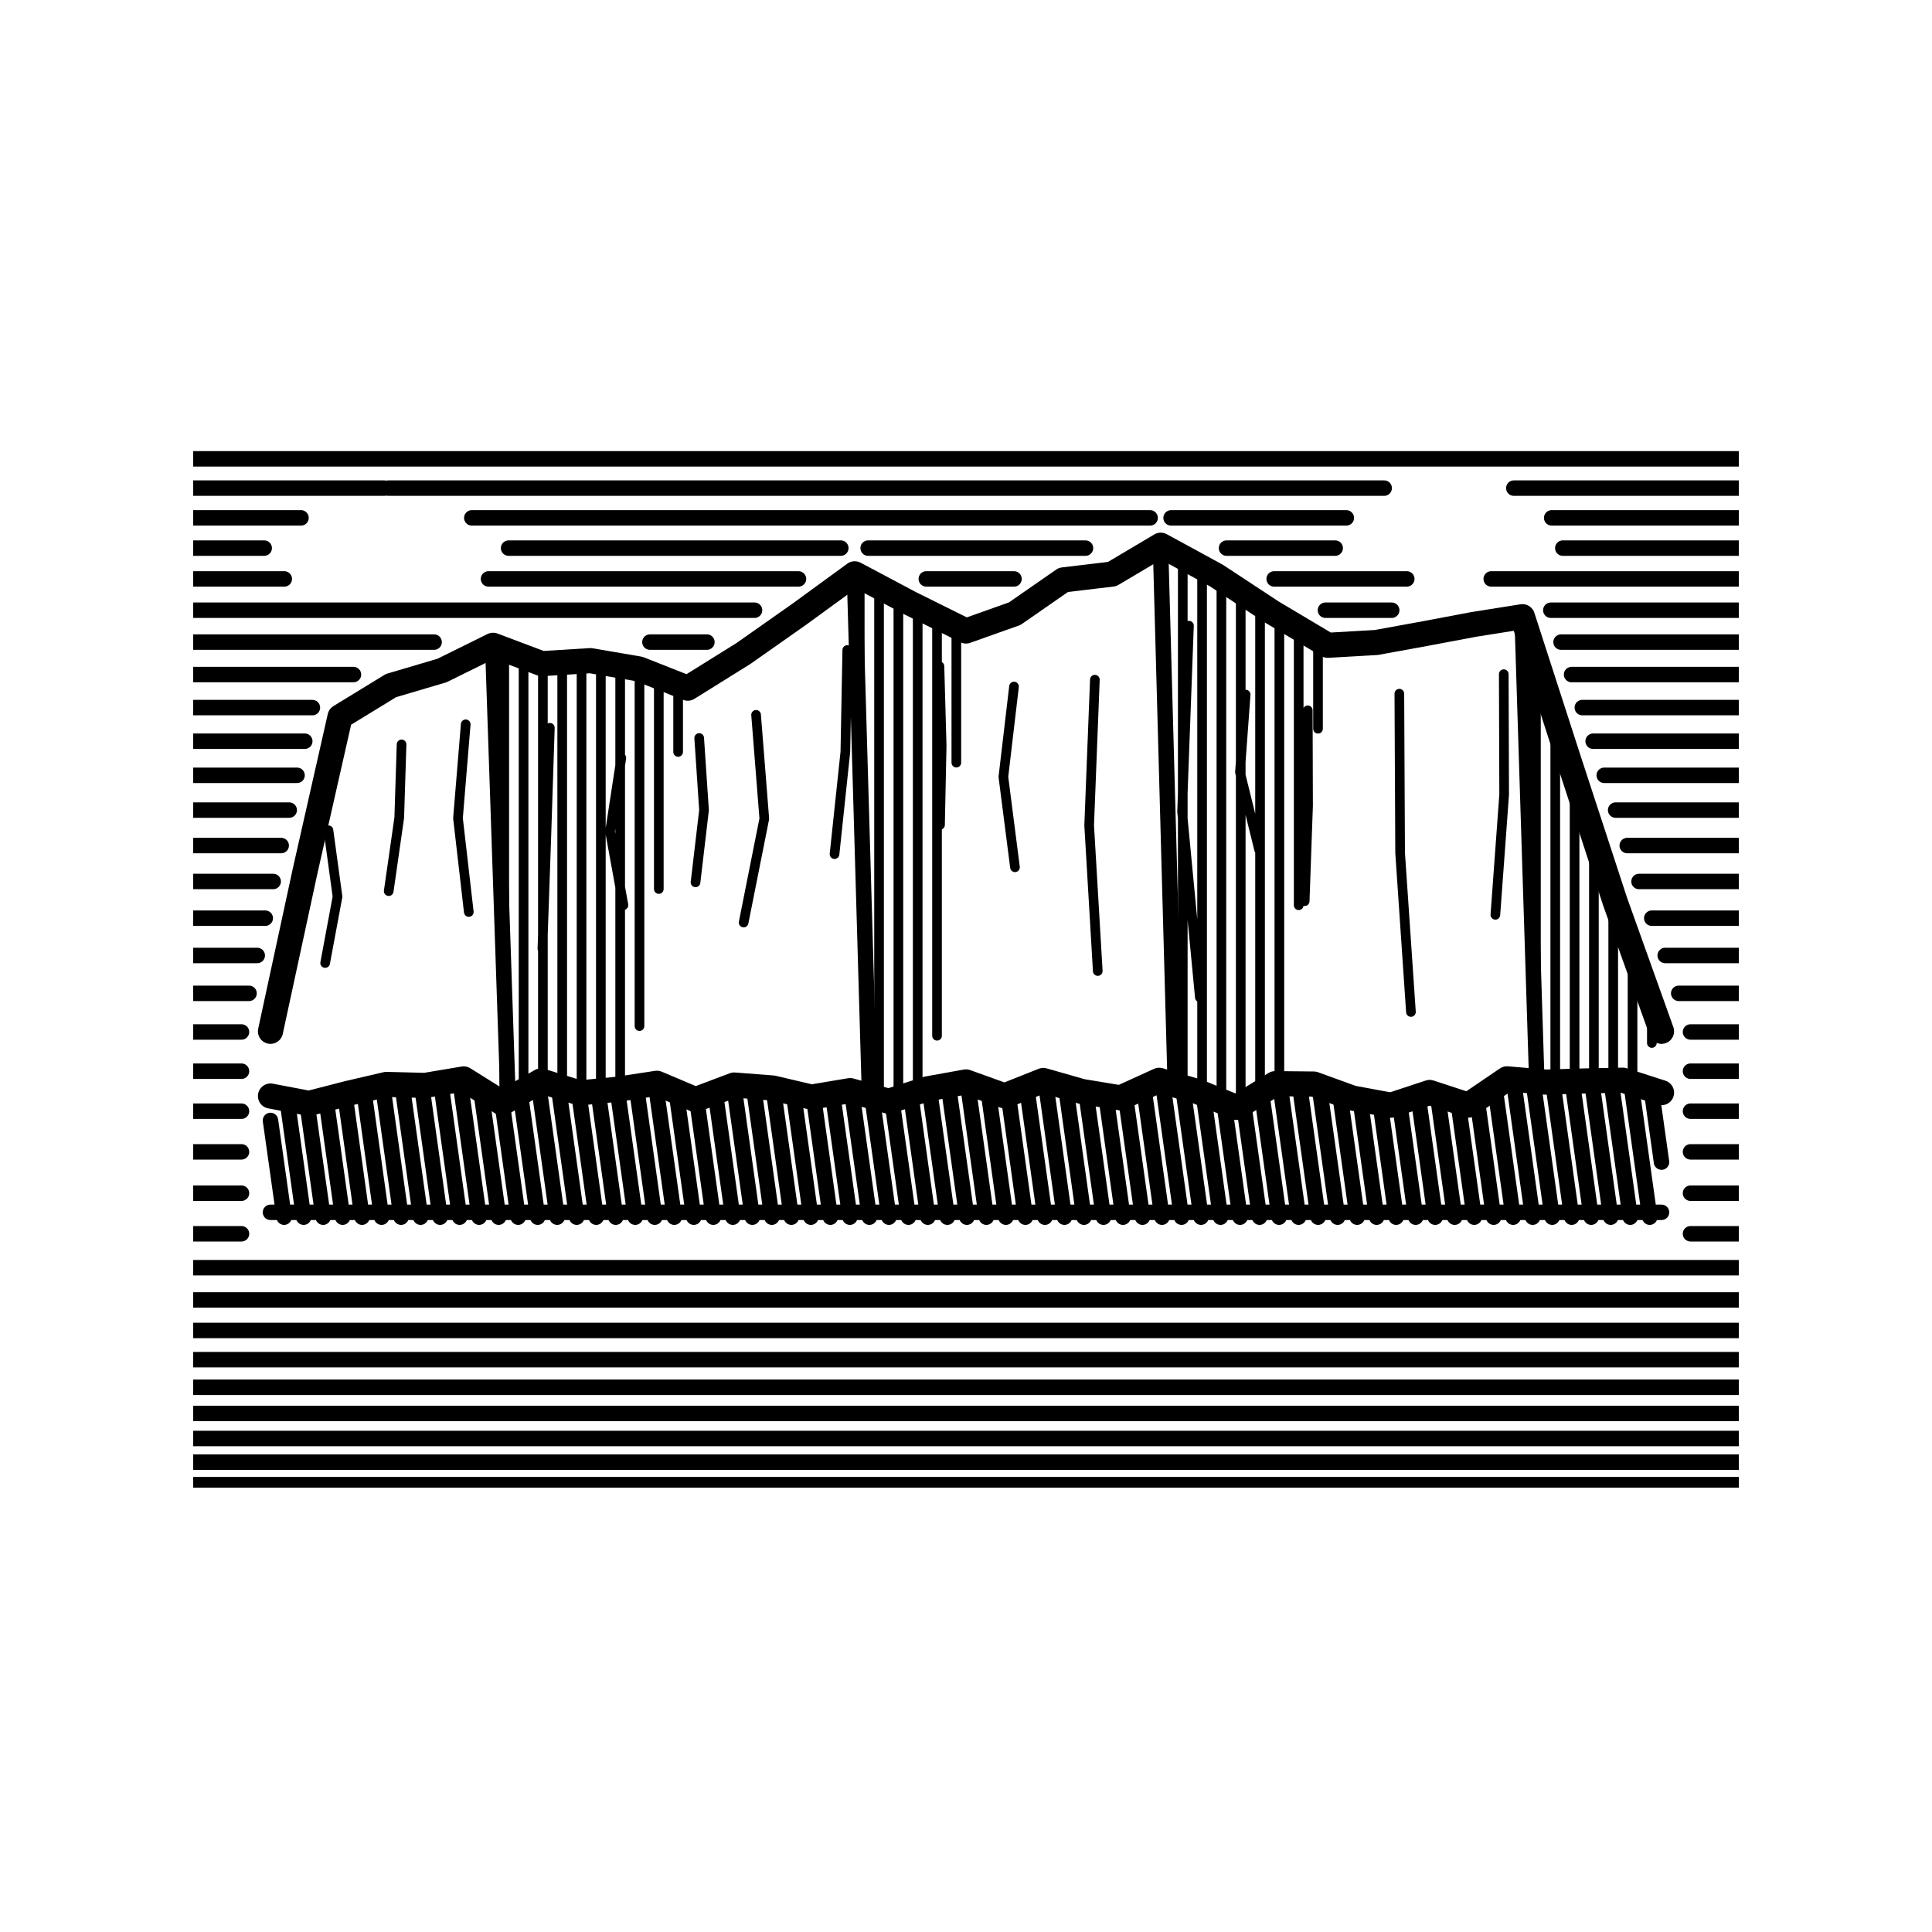
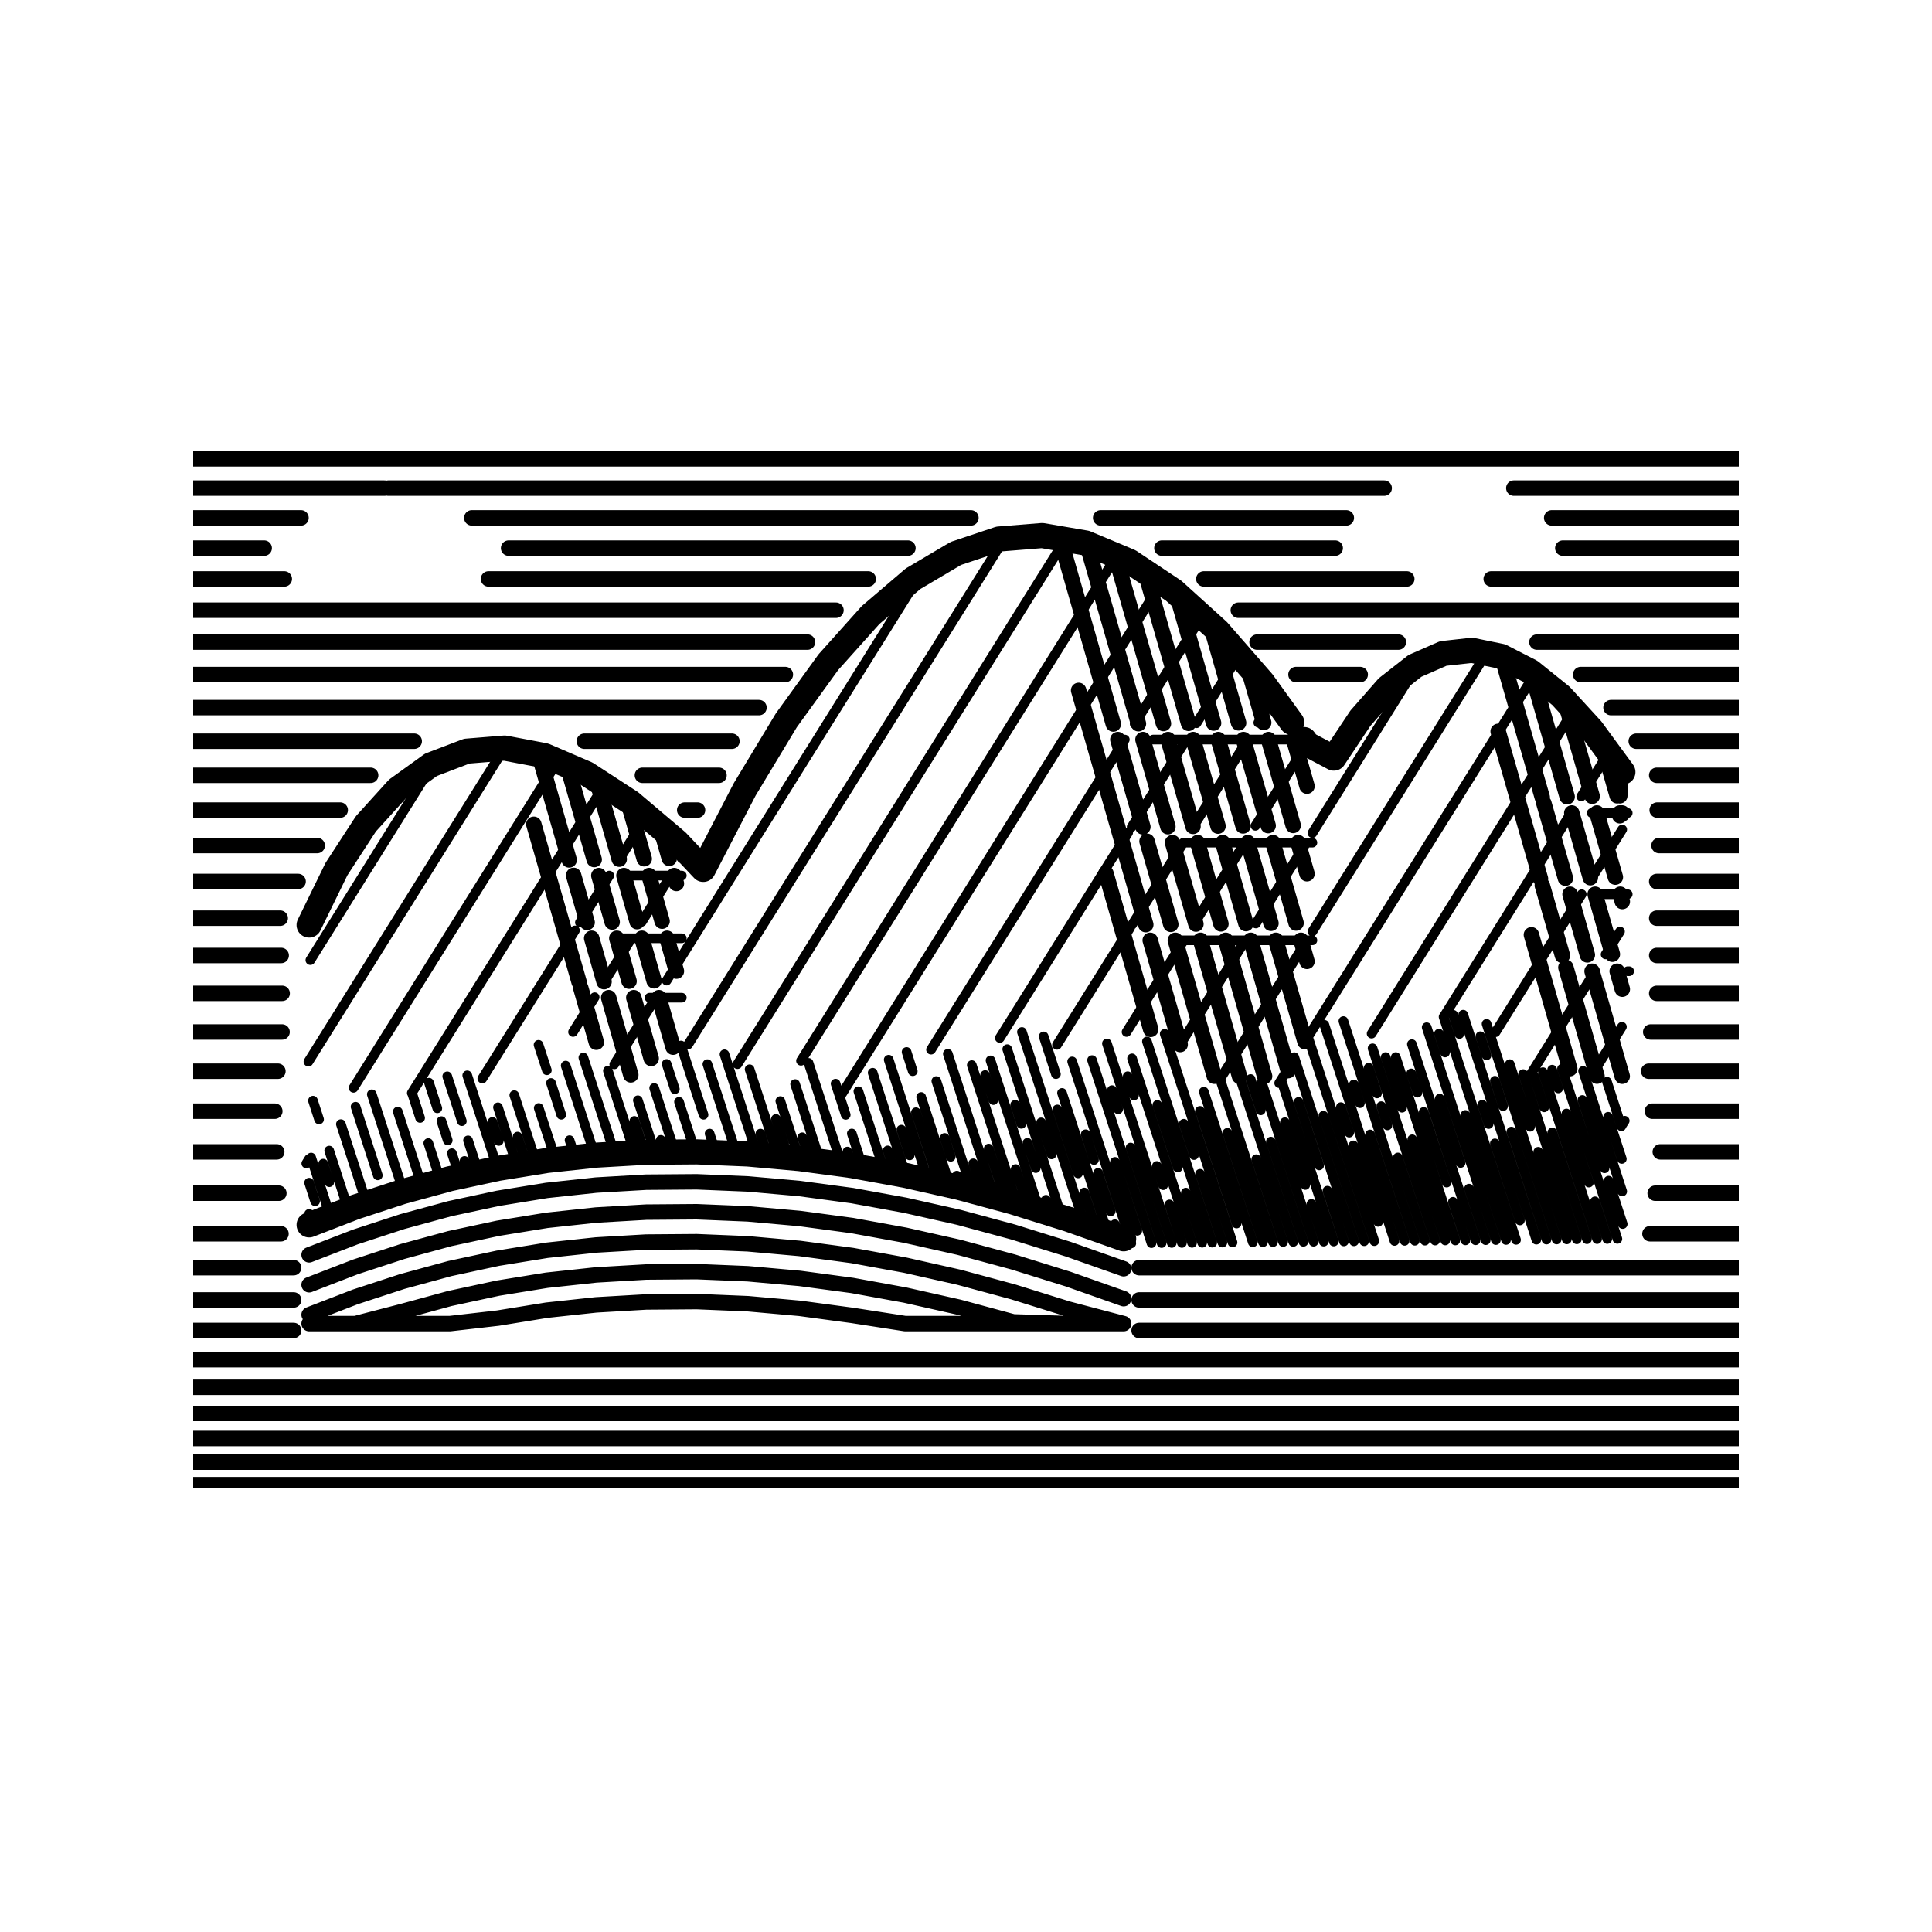
<svg xmlns="http://www.w3.org/2000/svg" viewBox="0 0 200 200">
  <defs>
    <clipPath id="w">
      <path d="M20 46L180 46L180 154L20 154Z" />
    </clipPath>
  </defs>
  <g clip-path="url(#w)" fill="none" stroke="#000" stroke-linecap="round" stroke-linejoin="round">
-     <path d="M70.2 71.35L70.2 77.84M68.2 70.56L68.2 92.03M66.2 69.77L66.2 106.22M64.2 69.42L64.2 112.72M62.2 69.08L62.2 112.93M60.2 68.95L60.2 113.12M58.2 69.07L58.2 112.58M56.2 69.2L56.2 111.97M54.2 68.49L54.2 112.93M52.2 67.74L52.2 113.66M99 65.32L99 78.95M97 64.33L97 107.22M95 63.34L95 113.04M93 62.3L93 113.66M91 61.24L91 113.66M89 60.18L89 87.38M136.44 66.71L136.44 75.44M134.44 65.52L134.44 93.71M132.44 64.3L132.44 111.98M130.44 63.02L130.44 113.14M128.44 61.75L128.44 113.66M126.44 60.51L126.44 113.66M124.44 59.27L124.44 113.19M122.44 58.18L122.44 112.55M120.44 57.09L120.44 72.1M171 104.47L171 107.97M169 98.88L169 111.4M167 93.05L167 111.84M165 87.11L165 111.88M163 80.99L163 111.93M161 74.85L161 111.99M159 68.67L159 111.93M34 85.95L34.94 92.82L33.66 99.69M41.57 77.06L41.33 84.65L40.24 92.25M48.21 74.98L47.41 84.7L48.53 94.41M56.92 75.34L56.55 86.77L56.15 98.21M64.32 78.46L63.15 86.08L64.54 93.7M72.38 76.4L72.88 83.87L72 91.34M78.27 74L79.12 84.75L76.98 95.5M87.71 67.29L87.51 77.85L86.39 88.42M97.25 68.97L97.48 77.18L97.31 85.39M104.97 71.07L103.87 80.42L105.07 89.78M113.34 70.36L112.75 85.44L113.64 100.52M123.08 64.77L122.37 84.01L124.21 103.25M128.95 71.9L128.36 79.94L130.35 87.98M135.38 73.53L135.41 83.41L135.06 93.29M144.86 71.81L144.94 88.29L146.06 104.76M155.67 69.79L155.71 82.25L154.8 94.7" stroke-width="1" />
-     <path d="M20 47.5L180 47.5M20 50.53L39.8 50.53M40.2 50.53L143.29 50.53M156.71 50.53L180 50.53M20 53.61L31.16 53.61M48.84 53.61L119.06 53.61M121.23 53.61L139.37 53.61M160.63 53.61L180 53.61M20 56.74L27.35 56.74M52.65 56.74L87.04 56.74M89.87 56.74L112.37 56.74M126.97 56.74L138.22 56.74M161.78 56.74L180 56.74M20 59.93L29.43 59.93M50.57 59.93L82.66 59.93M95.89 59.93L104.97 59.93M131.9 59.93L145.63 59.93M154.37 59.93L180 59.93M20 63.17L78.11 63.17M137.21 63.17L144.07 63.17M160.54 63.17L180 63.17M20 66.47L44.94 66.47M67.28 66.47L73.18 66.47M161.6 66.47L180 66.47M20 69.83L36.59 69.83M162.69 69.83L180 69.83M20 73.25L32.34 73.25M163.8 73.25L180 73.25M20 76.73L31.55 76.73M164.92 76.73L180 76.73M20 80.26L30.75 80.26M166.07 80.26L180 80.26M20 83.86L29.94 83.86M167.25 83.86L180 83.86M20 87.53L29.11 87.53M168.45 87.53L180 87.53M20 91.25L28.28 91.25M169.67 91.25L180 91.25M20 95.05L27.46 95.05M170.99 95.05L180 95.05M20 98.91L26.63 98.91M172.38 98.91L180 98.91M20 102.83L25.78 102.83M173.78 102.83L180 102.83M20 106.83L25 106.83M175 106.83L180 106.83M20 110.89L25 110.89M175 110.89L180 110.89M20 115.03L25 115.03M175 115.03L180 115.03M20 119.24L25 119.24M175 119.24L180 119.24M20 123.52L25 123.52M175 123.52L180 123.52M20 127.72L25 127.72M175 127.72L180 127.72M20 131.23L180 131.23M20 134.57L180 134.57M20 137.73L180 137.73M20 140.75L180 140.75M20 143.61L180 143.61M20 146.32L180 146.32M20 148.91L180 148.91M20 151.36L180 151.36M20 153.69L180 153.69M51.04 67.8L52.54 112.16M88.48 60.4L89.98 112.16M120.16 57.44L121.66 112.16M157.6 64.84L159.09 111.94M170.94 112.77L172 120.3M168.83 112.08L170.78 126M166.77 111.84L168.76 126M164.76 111.88L166.74 126M162.75 111.94L164.72 126M160.74 112L162.7 126M158.7 111.91L160.68 126M156.66 111.73L158.66 126M154.75 112.53L156.64 126M152.91 113.78L154.62 126M150.93 114.05L152.61 126M148.81 113.36L150.59 126M146.81 113.48L148.57 126M144.88 114.12L146.55 126M142.87 114.2L144.53 126M140.8 113.82L142.51 126M138.69 113.2L140.49 126M136.56 112.43L138.47 126M134.51 112.21L136.45 126M132.49 112.18L134.43 126M130.59 113.05L132.41 126M128.73 114.19L130.39 126M126.7 114.11L128.37 126M124.56 113.24L126.35 126M122.44 112.55L124.33 126M120.33 111.93L122.31 126M118.4 112.56L120.29 126M116.5 113.42L118.27 126M114.48 113.4L116.25 126M112.41 113.06L114.23 126M110.32 112.51L112.21 126M108.21 111.91L110.19 126M106.28 112.53L108.17 126M104.37 113.29L106.15 126M102.28 112.82L104.13 126M100.15 112.05L102.11 126M98.17 112.33L100.09 126M96.2 112.69L98.07 126M94.27 113.28L96.05 126M92.33 113.89L94.04 126M90.26 113.52L92.02 126M88.16 112.95L90 126M86.18 113.21L87.98 126M84.21 113.54L85.96 126M82.13 113.13L83.94 126M80.04 112.64L81.92 126M78 112.48L79.9 126M75.96 112.34L77.88 126M74.04 113.06L75.86 126M72.12 113.78L73.84 126M69.99 112.98L71.82 126M67.85 112.16L69.8 126M65.88 112.47L67.78 126M63.9 112.76L65.76 126M61.91 112.95L63.74 126M59.91 113.11L61.72 126M57.8 112.46L59.7 126M55.72 112.06L57.68 126M53.85 113.13L55.66 126M51.98 114.18L53.64 126M49.77 112.8L51.62 126M47.6 111.76L49.6 126M45.63 112.09L47.58 126M43.65 112.35L45.56 126M41.62 112.3L43.54 126M39.61 112.35L41.52 126M37.65 112.81L39.5 126M35.7 113.27L37.48 126M33.75 113.77L35.47 126M31.78 114.18L33.45 126M29.71 113.79L31.43 126M28 115.99L29.41 126M28 125.5L172 125.5" stroke-width="1.6" />
-     <path d="M28 106.76L31.6 90.1L35.2 74.2L40.48 70.97L45.76 69.41L51.04 66.8L56.08 68.7L61.12 68.39L66.16 69.25L71.2 71.24L76.96 67.65L82.72 63.6L88.48 59.4L94.24 62.46L100 65.32L105.04 63.53L110.08 60.03L115.12 59.43L120.16 56.44L125.92 59.58L131.68 63.37L137.44 66.8L142.48 66.51L147.52 65.59L152.56 64.64L157.6 63.84L162.4 78.68L167.2 93.35L172 106.76M28 113.46L32 114.22L36 113.19L40 112.26L44 112.36L48 111.69L52 114.19L56 111.9L60 113.14L64 112.75L68 112.14L72 113.83L76 112.32L80 112.63L84 113.57L88 112.9L92 114L96 112.72L100 112L104 113.44L108 111.85L112 112.99L116 113.65L120 111.83L124 113.01L128 114.64L132 112.18L136 112.22L140 113.67L144 114.41L148 113.09L152 114.4L156 111.68L160 112.02L164 111.9L168 111.82L172 113.11" stroke-width="2.6" />
+     <path d="M32.13 99.39L44.81 79.1M31.93 109.9L52.21 77.45M31.71 120.44L32 119.97M36.6 112.61L57.73 78.8M42.63 113.15L62.55 81.28M49.93 111.65L59.52 96.32M60.03 95.5L63.07 90.64M64.13 88.94L66.93 84.45M59.32 106.83L61.56 103.23M62.57 101.62L65.38 97.13M66.46 95.4L69.43 90.64M70.56 88.84L71.01 88.11M63.59 110.18L67.9 103.28M69.01 101.51L95.28 59.46M71.24 108.12L103.97 55.75M76.34 110.16L110.27 55.85M82.92 109.81L115.58 57.55M87.19 113.18L120.23 60.3M96.38 108.66L116.44 76.56M117.46 74.93L124.41 63.79M103.5 107.45L116.79 86.19M117.15 85.61L122.81 76.56M123.86 74.87L127.83 68.51M109.42 108.16L116.98 96.06M117.19 95.73L122.51 87.23M123.55 85.55L129.17 76.56M130.26 74.81L132.05 71.96M116.62 106.83L122.56 97.34M123.6 95.67L128.87 87.23M129.96 85.49L135.31 76.93M122.18 108.13L128.92 97.34M130.01 95.6L135.24 87.23M135.86 86.24L146.74 68.82M126.44 111.49L135.29 97.34M135.86 96.43L153.86 67.63M132.42 112.12L133.67 110.11M135.18 107.7L158.85 69.83M141.99 107L162.92 73.49M149.45 105.26L162.63 84.16M163.69 82.45L166.51 77.95M154.82 106.85L163.74 92.57M164.81 90.85L167.93 85.87M158.16 111.68L165.12 100.54M166.21 98.8L167.7 96.43M164.85 111.17L167.9 106.29M167.84 116.57L168.19 116.02M64.84 90.64L70.58 90.64M64.47 97.13L70.58 97.13M67.24 103.28L70.58 103.28M119.37 76.56L135.86 76.56M122.63 87.23L135.86 87.23M122.21 97.34L135.86 97.34M164.77 84.16L168.5 84.16M165.79 92.57L168.5 92.57M168.65 100.54L168.5 100.54M166.35 111.98L167.84 116.59M163.88 110.86L167.93 123.34M161.7 110.63L167.43 128.25M159.72 110.99L165.33 128.27M157.68 111.19L163.23 128.29M153.89 105.99L161.14 128.31M151.47 105.04L159.04 128.33M149.44 105.26L156.94 128.35M147.69 106.34L154.85 128.37M146.16 108.09L152.75 128.39M144.49 109.43L150.65 128.41M142.09 108.52L148.56 128.42M139.07 105.7L146.46 128.44M137.1 106.09L144.36 128.46M135.42 107.4L142.27 128.48M133.98 109.44L140.17 128.5M132.72 112.05L138.07 128.52M130.62 112.05L135.98 128.54M128.34 111.51L133.88 128.56M126.24 111.51L131.78 128.58M124.62 113.01L129.69 128.6M120.57 107.02L127.59 128.62M118.73 107.81L125.49 128.64M117.19 109.56L123.4 128.66M114.59 108.02L121.3 128.67M113.05 109.74L119.2 128.69M110.99 109.88L117.11 128.71M108.04 107.29L109.31 111.19M109.94 113.14L114.37 126.75M105.79 106.83L111.99 125.91M104.27 108.61L109.63 125.12M102.54 109.77L107.29 124.39M100.6 110.26L104.95 123.66M98.12 109.09L102.64 123.03M96.93 111.91L100.34 122.41M93.85 108.9L94.49 110.89M95.36 113.56L98.05 121.85M92 109.7L95.78 121.34M90.34 111.05L93.52 120.84M88.86 112.97L91.28 120.43M86.5 112.18L87.55 115.41M88.18 117.34L89.05 120.03M83.7 110.03L86.84 119.69M82.31 112.22L84.64 119.39M80.78 113.98L82.44 119.11M77.6 110.69L80.28 118.91M75 109.14L78.11 118.72M73.23 110.16L75.97 118.6M70.5 108.23L72.83 115.4M73.46 117.35L73.84 118.51M69.01 110.14L69.86 112.75M70.29 114.06L71.71 118.44M67.72 112.63L69.61 118.46M66.03 113.9L67.52 118.47M62.93 110.84L65.44 118.56M60.39 109.48L63.38 118.68M58.56 110.31L61.32 118.82M55.75 108.16L56.61 110.79M57.04 112.11L58.1 115.4M58.96 118.03L59.29 119.04M55.77 114.7L57.26 119.26M53.24 113.37L55.25 119.55M51.55 114.63L53.25 119.88M48.37 111.32L51.26 120.21M46.3 111.42L47.81 116.06M48.45 118.05L49.29 120.64M44.41 112.08L45.27 114.73M45.7 116.06L46.35 118.05M46.78 119.38L47.33 121.06M42.65 113.14L43.49 115.73M44.34 118.33L45.38 121.55M41.18 115.07L43.45 122.07M38.49 113.28L41.52 122.6M36.81 114.57L39.11 121.67M35.29 116.37L37.72 123.85M32.4 113.94L33.03 115.88M34.08 119.11L35.83 124.52M32.21 119.83L33.97 125.24M32 125.66L32.1 125.96M166.47 115.61L167.89 119.97M163.81 113.87L166.1 120.94M166.52 122.22L167.98 126.71M160.68 110.73L161.31 112.67M162.16 115.27L164.48 122.42M165.11 124.36L166.38 128.26M158.79 111.37L159.85 114.63M160.69 117.23L164.28 128.28M156.29 110.16L158.4 116.64M159.24 119.23L162.19 128.3M153.25 107.27L153.89 109.25M154.75 111.88L155.6 114.51M156.46 117.14L160.09 128.32M150.43 105.05L151.07 107.04M153.45 114.36L154.1 116.36M154.75 118.36L157.34 126.34M148.96 107L149.59 108.95M151.69 115.42L155.9 128.36M149.04 113.73L151.2 120.39M152.07 123.05L153.8 128.38M146.09 111.12L146.74 113.11M147.38 115.11L149.76 122.42M150.41 124.41L151.7 128.4M143.44 109.43L145.14 114.67M146.2 117.94L149.61 128.41M141.69 110.53L142.55 113.19M142.99 114.51L143.63 116.5M144.71 119.82L147.51 128.43M140.15 112.26L140.78 114.2M141.83 117.44L145.41 128.45M138.81 114.61L139.67 117.25M140.1 118.57L142.67 126.49M137 115.5L141.22 128.49M134.43 114.07L136.56 120.64M137.42 123.26L139.12 128.51M133.01 116.17L135.12 122.67M135.76 124.63L137.03 128.53M129.46 111.7L130.51 114.94M131.56 118.18L134.93 128.55M130.05 120L132.83 128.57M127.06 117.27L130.74 128.59M124.22 115L128.01 126.66M122.55 116.33L123.6 119.57M124.23 121.51L126.54 128.63M119.81 114.38L121.92 120.86M122.76 123.46L124.45 128.65M116.74 111.41L117.39 113.4M119.76 120.7L120.41 122.69M121.06 124.68L122.35 128.67M115.11 112.85L115.75 114.83M117.04 118.79L120.25 128.68M115.42 120.28L117.73 127.41M112.39 117.42L113.25 120.08M113.68 121.41L114.98 125.4M115.41 126.73L115.55 127.17M109.45 114.85L111.6 121.47M112.24 123.45L113.18 126.33M107.78 116.19L108.86 119.5M110.79 125.45L110.8 125.49M105.09 114.37L105.73 116.34M106.36 118.3L107.22 120.92M108.28 124.2L108.46 124.75M101.98 111.29L102.83 113.88M105.14 121.02L105.99 123.61M102.35 118.9L103.8 123.34M100.75 120.43L101.49 122.72M97.79 117.8L98.42 119.75M99.06 121.7L99.19 122.11M94.82 115.14L96.92 121.59M93.31 116.94L94.17 119.6M91.9 119.09L92.4 120.63M87.73 119.21L87.94 119.84M83.05 117.73L83.54 119.24M80.33 115.83L81.18 118.47M78.72 117.35L79.19 118.82M68.41 118L68.57 118.47M65.67 116.04L66.31 118.01M53.58 117.66L54.21 119.59M50.98 116.14L51.63 118.11M48.09 120.18L48.31 120.85M33.46 120.46L34.09 122.38M32 122.43L32.62 124.35" stroke-width="1" />
+     <path d="M20 47.5L180 47.5M20 50.53L39.8 50.53M40.2 50.53L143.29 50.53M156.71 50.53L180 50.53M20 53.61L31.16 53.61M48.84 53.61L100.51 53.61M113.94 53.61L139.37 53.61M160.63 53.61L180 53.61M20 56.74L27.35 56.74M52.65 56.74L93.99 56.74M120.28 56.74L138.22 56.74M161.78 56.74L180 56.74M20 59.93L29.43 59.93M50.57 59.93L89.88 59.93M124.62 59.93L145.63 59.93M154.37 59.93L180 59.93M20 63.17L86.54 63.17M128.19 63.17L180 63.17M20 66.47L83.59 66.47M130.13 66.47L144.76 66.47M159.1 66.47L180 66.47M20 69.83L81.3 69.83M134.16 69.83L140.81 69.83M163.63 69.83L180 69.83M20 73.25L78.57 73.25M166.77 73.25L180 73.25M20 76.73L42.88 76.73M60.49 76.73L75.77 76.73M169.38 76.73L180 76.73M20 80.26L38.37 80.26M66.5 80.26L74.43 80.26M171.5 80.26L180 80.26M20 83.86L35.22 83.86M70.88 83.86L72.21 83.86M171.55 83.86L180 83.86M20 87.53L32.84 87.53M171.74 87.53L180 87.53M20 91.25L30.86 91.25M171.5 91.25L180 91.25M20 95.05L29.01 95.05M171.5 95.05L180 95.05M20 98.91L29.11 98.91M171.5 98.91L180 98.91M20 102.83L29.21 102.83M171.5 102.83L180 102.83M20 106.83L29.2 106.83M170.88 106.83L180 106.83M20 110.89L28.77 110.89M170.67 110.89L180 110.89M20 115.03L28.45 115.03M171.05 115.03L180 115.03M20 119.24L28.65 119.24M171.87 119.24L180 119.24M20 123.52L28.87 123.52M171.34 123.52L180 123.52M20 127.72L29.09 127.72M170.8 127.72L180 127.72M20 131.23L30.4 131.23M117.92 131.23L180 131.23M20 134.57L30.4 134.57M117.92 134.57L180 134.57M20 137.73L30.4 137.73M117.92 137.73L180 137.73M20 140.75L180 140.75M20 143.61L180 143.61M20 146.32L180 146.32M20 148.91L180 148.91M20 151.36L180 151.36M20 153.69L180 153.69M167.68 79.48L167.68 82.38M167.68 84.16L167.68 84.45M68.42 85.85L69.28 88.86M69.79 90.64L70.02 91.46M65.01 83.03L66.69 88.9M67.19 90.64L68.54 95.36M69.05 97.13L70.02 100.53M61.81 80.95L64.1 88.94M64.59 90.64L65.95 95.41M66.45 97.13L67.71 101.53M68.21 103.28L69.68 108.4M58.77 79.42L61.51 88.98M61.99 90.64L63.37 95.45M63.85 97.13L65.12 101.57M65.61 103.28L67.41 109.57M55.89 78.46L58.92 89.02M59.38 90.62L60.78 95.49M61.25 97.13L62.53 101.62M63.01 103.28L65.3 111.27M55.26 85.33L59.95 101.67M60.12 102.27L61.73 107.89M133.26 74.25L133.41 74.78M133.92 76.56L135.3 81.38M129.13 68.93L130.82 74.8M131.32 76.56L133.87 85.45M134.38 87.23L135.3 90.45M125.34 64.78L128.22 74.83M128.72 76.56L131.28 85.47M131.78 87.23L134.17 95.55M134.68 97.34L135.3 99.52M121.83 61.59L125.63 74.85M126.12 76.56L128.68 85.5M129.18 87.23L131.57 95.58M132.08 97.34L135.09 107.83M118.59 59.37L123.04 74.88M123.52 76.56L126.09 85.52M126.58 87.23L128.98 95.61M129.48 97.34L133.35 110.83M115.51 57.69L120.44 74.9M120.92 76.56L123.5 85.55M123.98 87.23L126.39 95.64M126.88 97.34L130.91 111.41M112.55 56.45L117.85 74.92M118.32 76.56L120.9 85.58M121.38 87.23L123.8 95.66M124.28 97.34L128.31 111.41M109.99 56.59L115.25 74.95M115.72 76.56L118.31 85.6M118.74 87.09L121.2 95.69M121.67 97.34L125.71 111.41M111.66 71.47L115.72 85.63M115.74 85.7L118.61 95.72M119.07 97.34L122.17 108.13M114.49 90.42L119.12 106.56M165.92 77.19L167.41 82.38M167.92 84.16L167.94 84.26M162.01 72.63L164.82 82.43M165.31 84.16L167.22 90.8M167.73 92.57L167.94 93.33M158.59 69.76L162.23 82.48M162.71 84.16L164.63 90.86M165.13 92.57L166.91 98.78M167.41 100.54L167.94 102.4M155.53 68.18L159.65 82.53M159.82 83.15L162.05 90.91M162.53 92.57L164.32 98.85M164.81 100.54L167.93 111.41M155.09 75.71L159.47 90.97M159.66 91.66L161.74 98.91M162.1 100.15L165.32 111.4M158.53 96.77L162.5 110.63M32 129.9L36.79 128.05L41.65 126.46L46.57 125.12L51.55 124.05L56.6 123.23L61.71 122.68L66.88 122.38L72.12 122.34L77.42 122.56L82.79 123.04L88.22 123.77L93.71 124.77L99.27 126.02L104.89 127.54L110.57 129.31L116.32 131.34M32 133L36.79 131.15L41.65 129.56L46.57 128.22L51.55 127.15L56.6 126.33L61.71 125.78L66.88 125.48L72.12 125.44L77.42 125.66L82.79 126.14L88.22 126.87L93.71 127.87L99.27 129.12L104.89 130.64L110.57 132.41L116.32 134.44M32 136.1L36.79 134.25L41.65 132.66L46.57 131.32L51.55 130.25L56.6 129.43L61.71 128.88L66.88 128.58L72.12 128.54L77.42 128.76L82.79 129.24L88.22 129.97L93.71 130.97L99.27 132.22L104.89 133.74L110.57 135.51L116.32 137.02M32 137.02L36.79 137.02L41.65 135.76L46.57 134.42L51.55 133.35L56.6 132.53L61.71 131.98L66.88 131.68L72.12 131.64L77.42 131.86L82.79 132.34L88.22 133.07L93.71 134.07L99.27 135.32L104.89 136.84L110.57 137.02L116.32 137.02M32 137.02L36.79 137.02L41.65 137.02L46.57 137.02L51.55 136.45L56.6 135.63L61.71 135.08L66.88 134.78L72.12 134.74L77.42 134.96L82.79 135.44L88.22 136.17L93.71 137.02L99.27 137.02L104.89 137.02L110.57 137.02L116.32 137.02" stroke-width="1.6" />
+     <path d="M32 95.76L34.83 89.97L37.88 85.28L41.14 81.68L44.62 79.17L48.32 77.76L52.24 77.44L56.37 78.22L60.72 80.09L65.29 83.06L70.08 87.12L72.8 90L77.09 81.72L81.4 74.57L85.75 68.55L90.12 63.67L94.52 59.91L98.95 57.29L103.4 55.8L107.88 55.44L112.39 56.21L116.93 58.11L121.5 61.15L126.09 65.31L130.71 70.61L133.72 74.78M135.01 76.56L135.36 77.04L138.08 78.48L140.83 74.35L143.63 71.16L146.48 68.93L149.4 67.65L152.36 67.32L155.38 67.94L158.45 69.51L161.58 72.03L164.76 75.5L168 79.92M32 126.8L36.79 124.95L41.65 123.36L46.57 122.02L51.55 120.95L56.6 120.13L61.71 119.58L66.88 119.28L72.12 119.24L77.42 119.46L82.79 119.94L88.22 120.67L93.71 121.67L99.27 122.92L104.89 124.44L110.57 126.21L116.32 128.24" stroke-width="2.6" />
  </g>
</svg>
